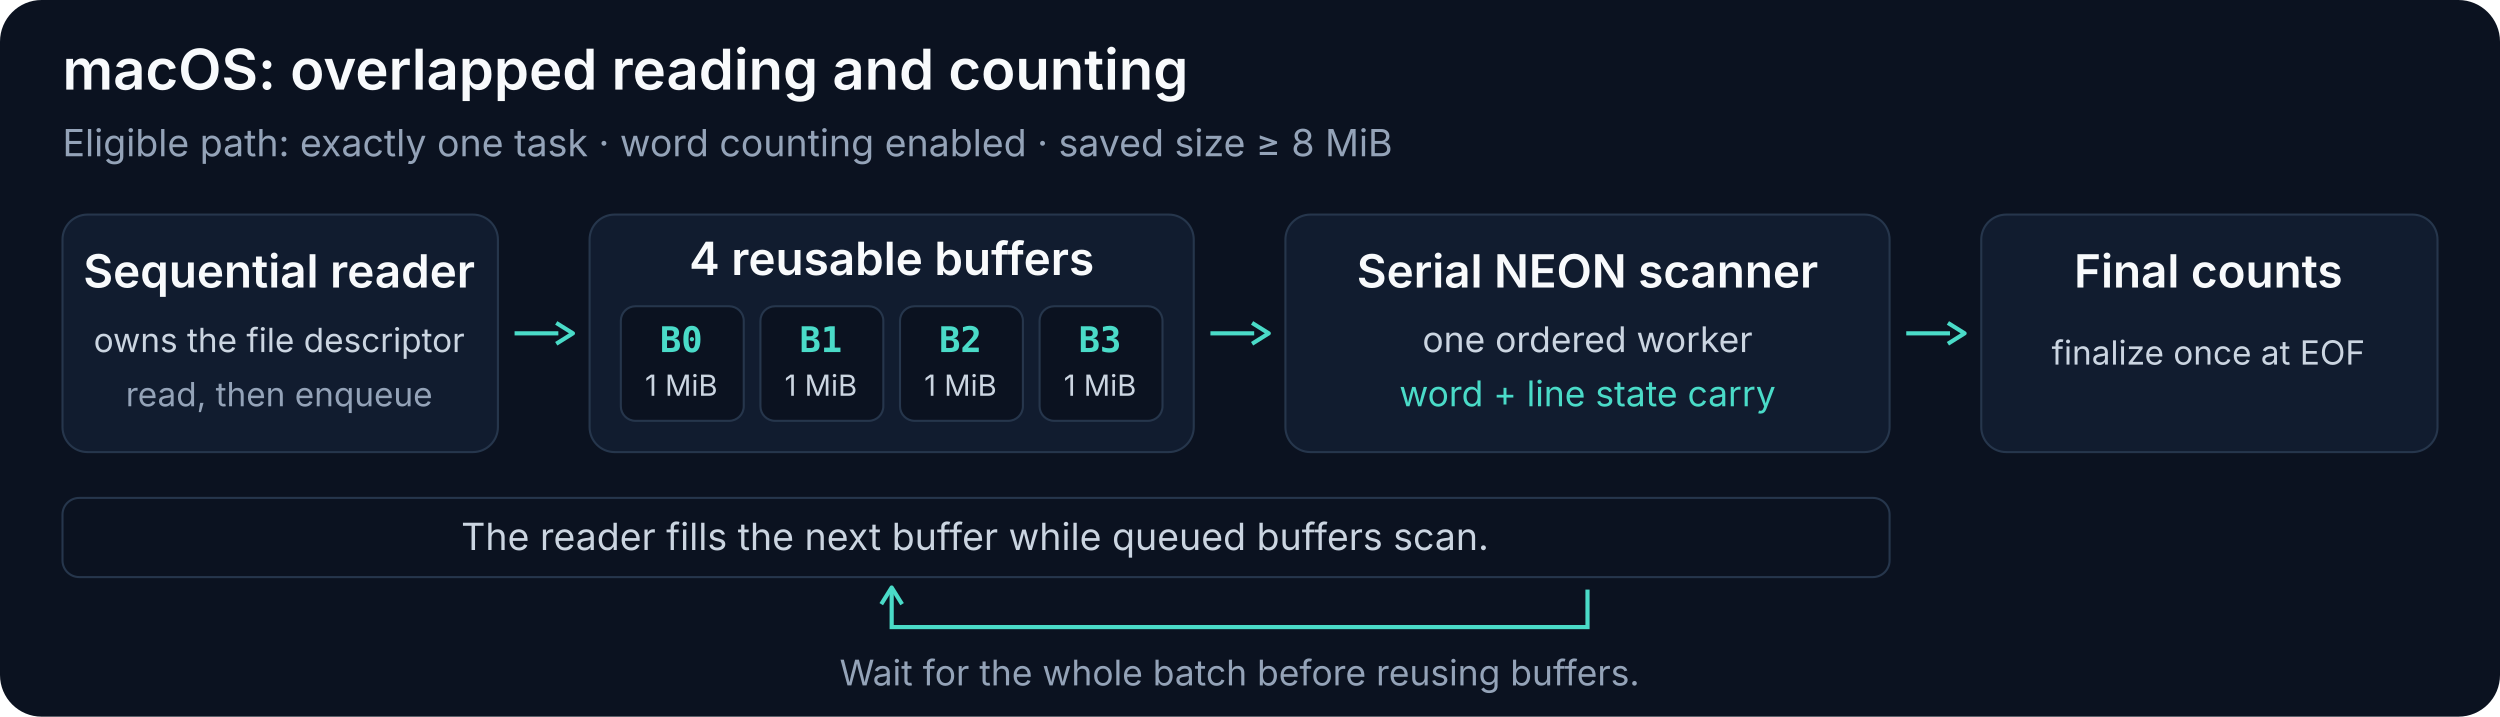
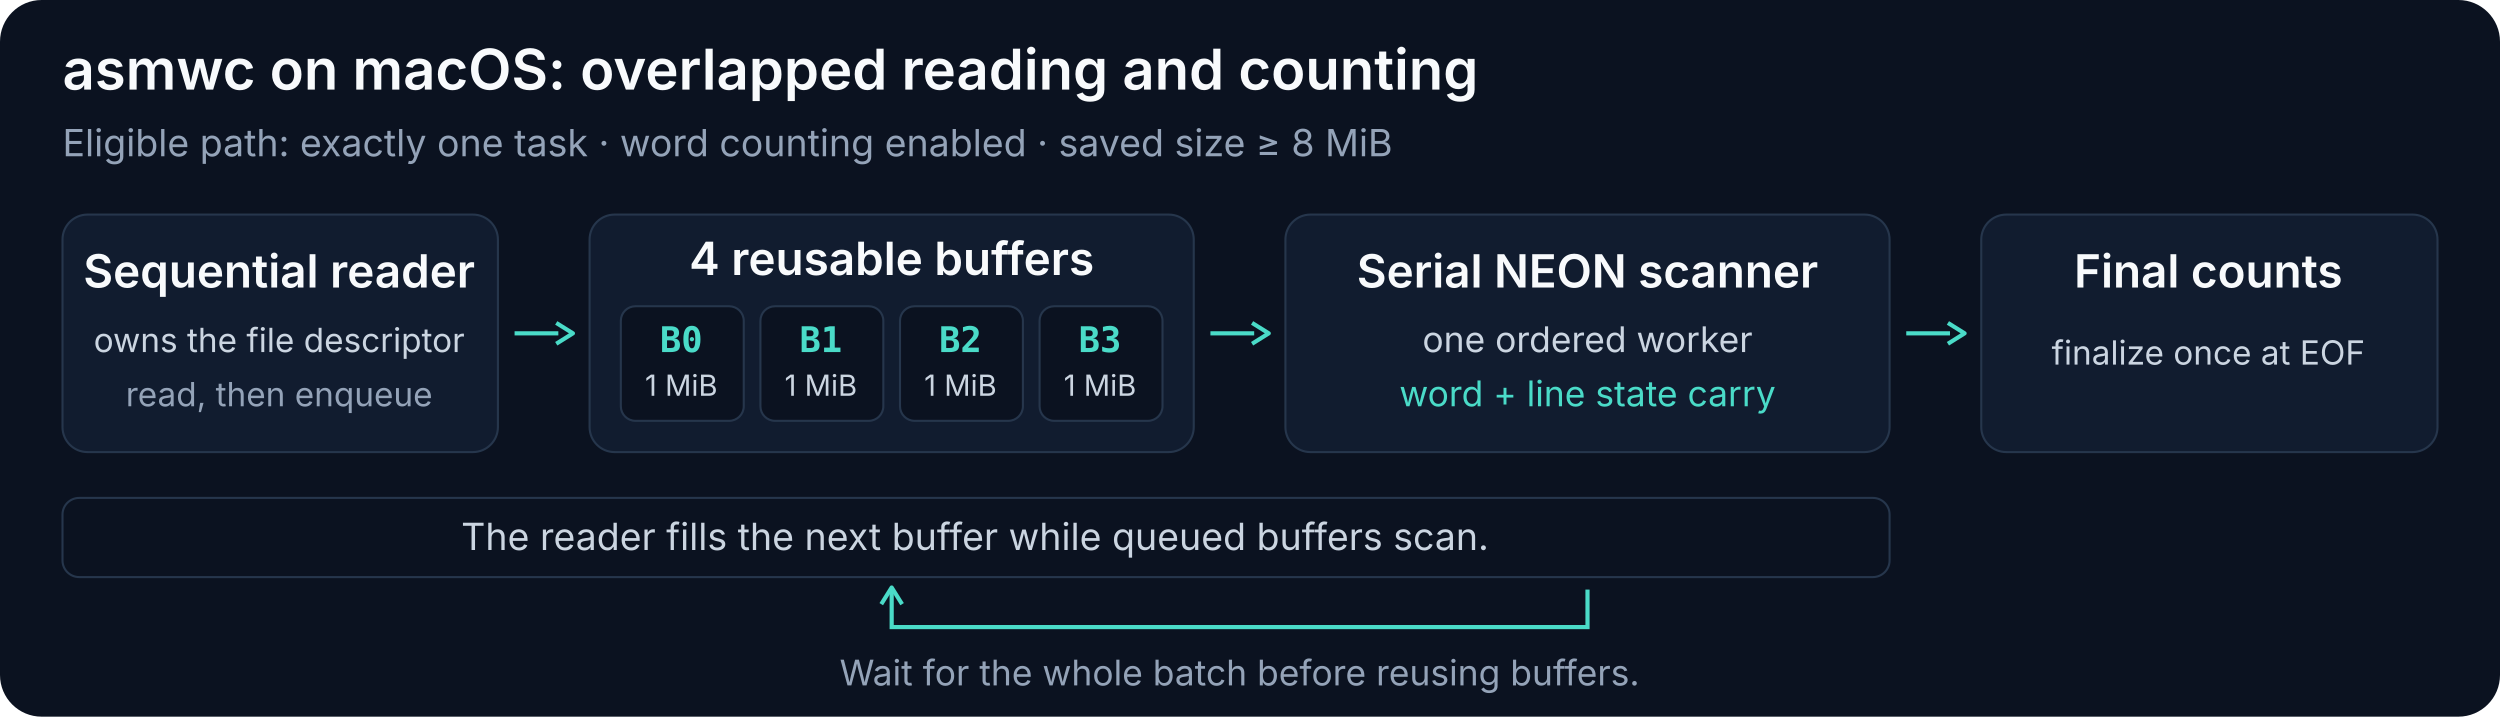
<svg xmlns="http://www.w3.org/2000/svg" width="1200" height="344" viewBox="0 0 1200 344" role="img" aria-labelledby="title desc">
  <rect width="1200" height="344" rx="20" fill="#0b1220" />
-   <text x="30" y="43" font-family="-apple-system, BlinkMacSystemFont, 'Segoe UI', sans-serif" font-size="27" font-weight="600" fill="#f8fafc" text-anchor="start" xml:space="preserve">macOS: overlapped reading and counting</text>
+   <text x="30" y="43" font-family="-apple-system, BlinkMacSystemFont, 'Segoe UI', sans-serif" font-size="27" font-weight="600" fill="#f8fafc" text-anchor="start" xml:space="preserve">asmwc on macOS: overlapped reading and counting</text>
  <text x="30" y="75" font-family="-apple-system, BlinkMacSystemFont, 'Segoe UI', sans-serif" font-size="18" font-weight="400" fill="#94a3b8" text-anchor="start" xml:space="preserve">Eligible path: exactly one task · word counting enabled · saved size ≥ 8 MiB</text>
  <rect x="30" y="103" width="209" height="114" rx="12" fill="#111c2f" stroke="#26364c" />
  <text x="134" y="138" font-family="-apple-system, BlinkMacSystemFont, 'Segoe UI', sans-serif" font-size="22" font-weight="600" fill="#f8fafc" text-anchor="middle" xml:space="preserve">Sequential reader</text>
  <text x="134" y="169" font-family="-apple-system, BlinkMacSystemFont, 'Segoe UI', sans-serif" font-size="16" font-weight="400" fill="#cbd5e1" text-anchor="middle" xml:space="preserve">owns the file descriptor</text>
  <text x="134" y="195" font-family="-apple-system, BlinkMacSystemFont, 'Segoe UI', sans-serif" font-size="16" font-weight="400" fill="#94a3b8" text-anchor="middle" xml:space="preserve">read, then enqueue</text>
  <rect x="283" y="103" width="290" height="114" rx="12" fill="#111c2f" stroke="#26364c" />
  <text x="428" y="132" font-family="-apple-system, BlinkMacSystemFont, 'Segoe UI', sans-serif" font-size="22" font-weight="600" fill="#f8fafc" text-anchor="middle" xml:space="preserve">4 reusable buffers</text>
  <rect x="298" y="147" width="59" height="55" rx="7" fill="#0b1220" stroke="#26364c" />
  <text x="327" y="169" font-family="ui-monospace, 'SFMono-Regular', Menlo, Consolas, monospace" font-size="17" font-weight="600" fill="#4adbc8" text-anchor="middle" xml:space="preserve">B0</text>
  <text x="327" y="190" font-family="-apple-system, BlinkMacSystemFont, 'Segoe UI', sans-serif" font-size="14" font-weight="400" fill="#cbd5e1" text-anchor="middle" xml:space="preserve">1 MiB</text>
  <rect x="365" y="147" width="59" height="55" rx="7" fill="#0b1220" stroke="#26364c" />
  <text x="394" y="169" font-family="ui-monospace, 'SFMono-Regular', Menlo, Consolas, monospace" font-size="17" font-weight="600" fill="#4adbc8" text-anchor="middle" xml:space="preserve">B1</text>
  <text x="394" y="190" font-family="-apple-system, BlinkMacSystemFont, 'Segoe UI', sans-serif" font-size="14" font-weight="400" fill="#cbd5e1" text-anchor="middle" xml:space="preserve">1 MiB</text>
  <rect x="432" y="147" width="59" height="55" rx="7" fill="#0b1220" stroke="#26364c" />
  <text x="461" y="169" font-family="ui-monospace, 'SFMono-Regular', Menlo, Consolas, monospace" font-size="17" font-weight="600" fill="#4adbc8" text-anchor="middle" xml:space="preserve">B2</text>
  <text x="461" y="190" font-family="-apple-system, BlinkMacSystemFont, 'Segoe UI', sans-serif" font-size="14" font-weight="400" fill="#cbd5e1" text-anchor="middle" xml:space="preserve">1 MiB</text>
  <rect x="499" y="147" width="59" height="55" rx="7" fill="#0b1220" stroke="#26364c" />
  <text x="528" y="169" font-family="ui-monospace, 'SFMono-Regular', Menlo, Consolas, monospace" font-size="17" font-weight="600" fill="#4adbc8" text-anchor="middle" xml:space="preserve">B3</text>
  <text x="528" y="190" font-family="-apple-system, BlinkMacSystemFont, 'Segoe UI', sans-serif" font-size="14" font-weight="400" fill="#cbd5e1" text-anchor="middle" xml:space="preserve">1 MiB</text>
  <rect x="617" y="103" width="290" height="114" rx="12" fill="#111c2f" stroke="#26364c" />
  <text x="762" y="138" font-family="-apple-system, BlinkMacSystemFont, 'Segoe UI', sans-serif" font-size="22" font-weight="600" fill="#f8fafc" text-anchor="middle" xml:space="preserve">Serial NEON scanner</text>
  <text x="762" y="169" font-family="-apple-system, BlinkMacSystemFont, 'Segoe UI', sans-serif" font-size="17" font-weight="400" fill="#cbd5e1" text-anchor="middle" xml:space="preserve">one ordered worker</text>
  <text x="762" y="195" font-family="-apple-system, BlinkMacSystemFont, 'Segoe UI', sans-serif" font-size="17" font-weight="400" fill="#4adbc8" text-anchor="middle" xml:space="preserve">word + line state carry</text>
  <rect x="951" y="103" width="219" height="114" rx="12" fill="#111c2f" stroke="#26364c" />
  <text x="1060" y="138" font-family="-apple-system, BlinkMacSystemFont, 'Segoe UI', sans-serif" font-size="22" font-weight="600" fill="#f8fafc" text-anchor="middle" xml:space="preserve">Final counts</text>
  <text x="1060" y="175" font-family="-apple-system, BlinkMacSystemFont, 'Segoe UI', sans-serif" font-size="16" font-weight="400" fill="#cbd5e1" text-anchor="middle" xml:space="preserve">finalize once at EOF</text>
  <path d="M247 160H268" fill="none" stroke="#4adbc8" stroke-width="2" />
  <path d="M267 155L275 160L267 165" fill="none" stroke="#4adbc8" stroke-width="2" stroke-linejoin="round" />
  <path d="M581 160H602" fill="none" stroke="#4adbc8" stroke-width="2" />
  <path d="M601 155L609 160L601 165" fill="none" stroke="#4adbc8" stroke-width="2" stroke-linejoin="round" />
  <path d="M915 160H936" fill="none" stroke="#4adbc8" stroke-width="2" />
  <path d="M935 155L943 160L935 165" fill="none" stroke="#4adbc8" stroke-width="2" stroke-linejoin="round" />
  <rect x="30" y="239" width="877" height="38" rx="8" fill="#0b1220" stroke="#26364c" />
  <text x="468" y="264" font-family="-apple-system, BlinkMacSystemFont, 'Segoe UI', sans-serif" font-size="18" font-weight="400" fill="#cbd5e1" text-anchor="middle" xml:space="preserve">The reader fills the next buffer while queued buffers scan.</text>
  <path d="M762 283V301H428V283" fill="none" stroke="#4adbc8" stroke-width="2" />
  <path d="M423 290L428 282L433 290" fill="none" stroke="#4adbc8" stroke-width="2" stroke-linejoin="round" />
  <text x="595" y="329" font-family="-apple-system, BlinkMacSystemFont, 'Segoe UI', sans-serif" font-size="17" font-weight="400" fill="#94a3b8" text-anchor="middle" xml:space="preserve">Wait for the whole batch before reusing buffers.</text>
</svg>
